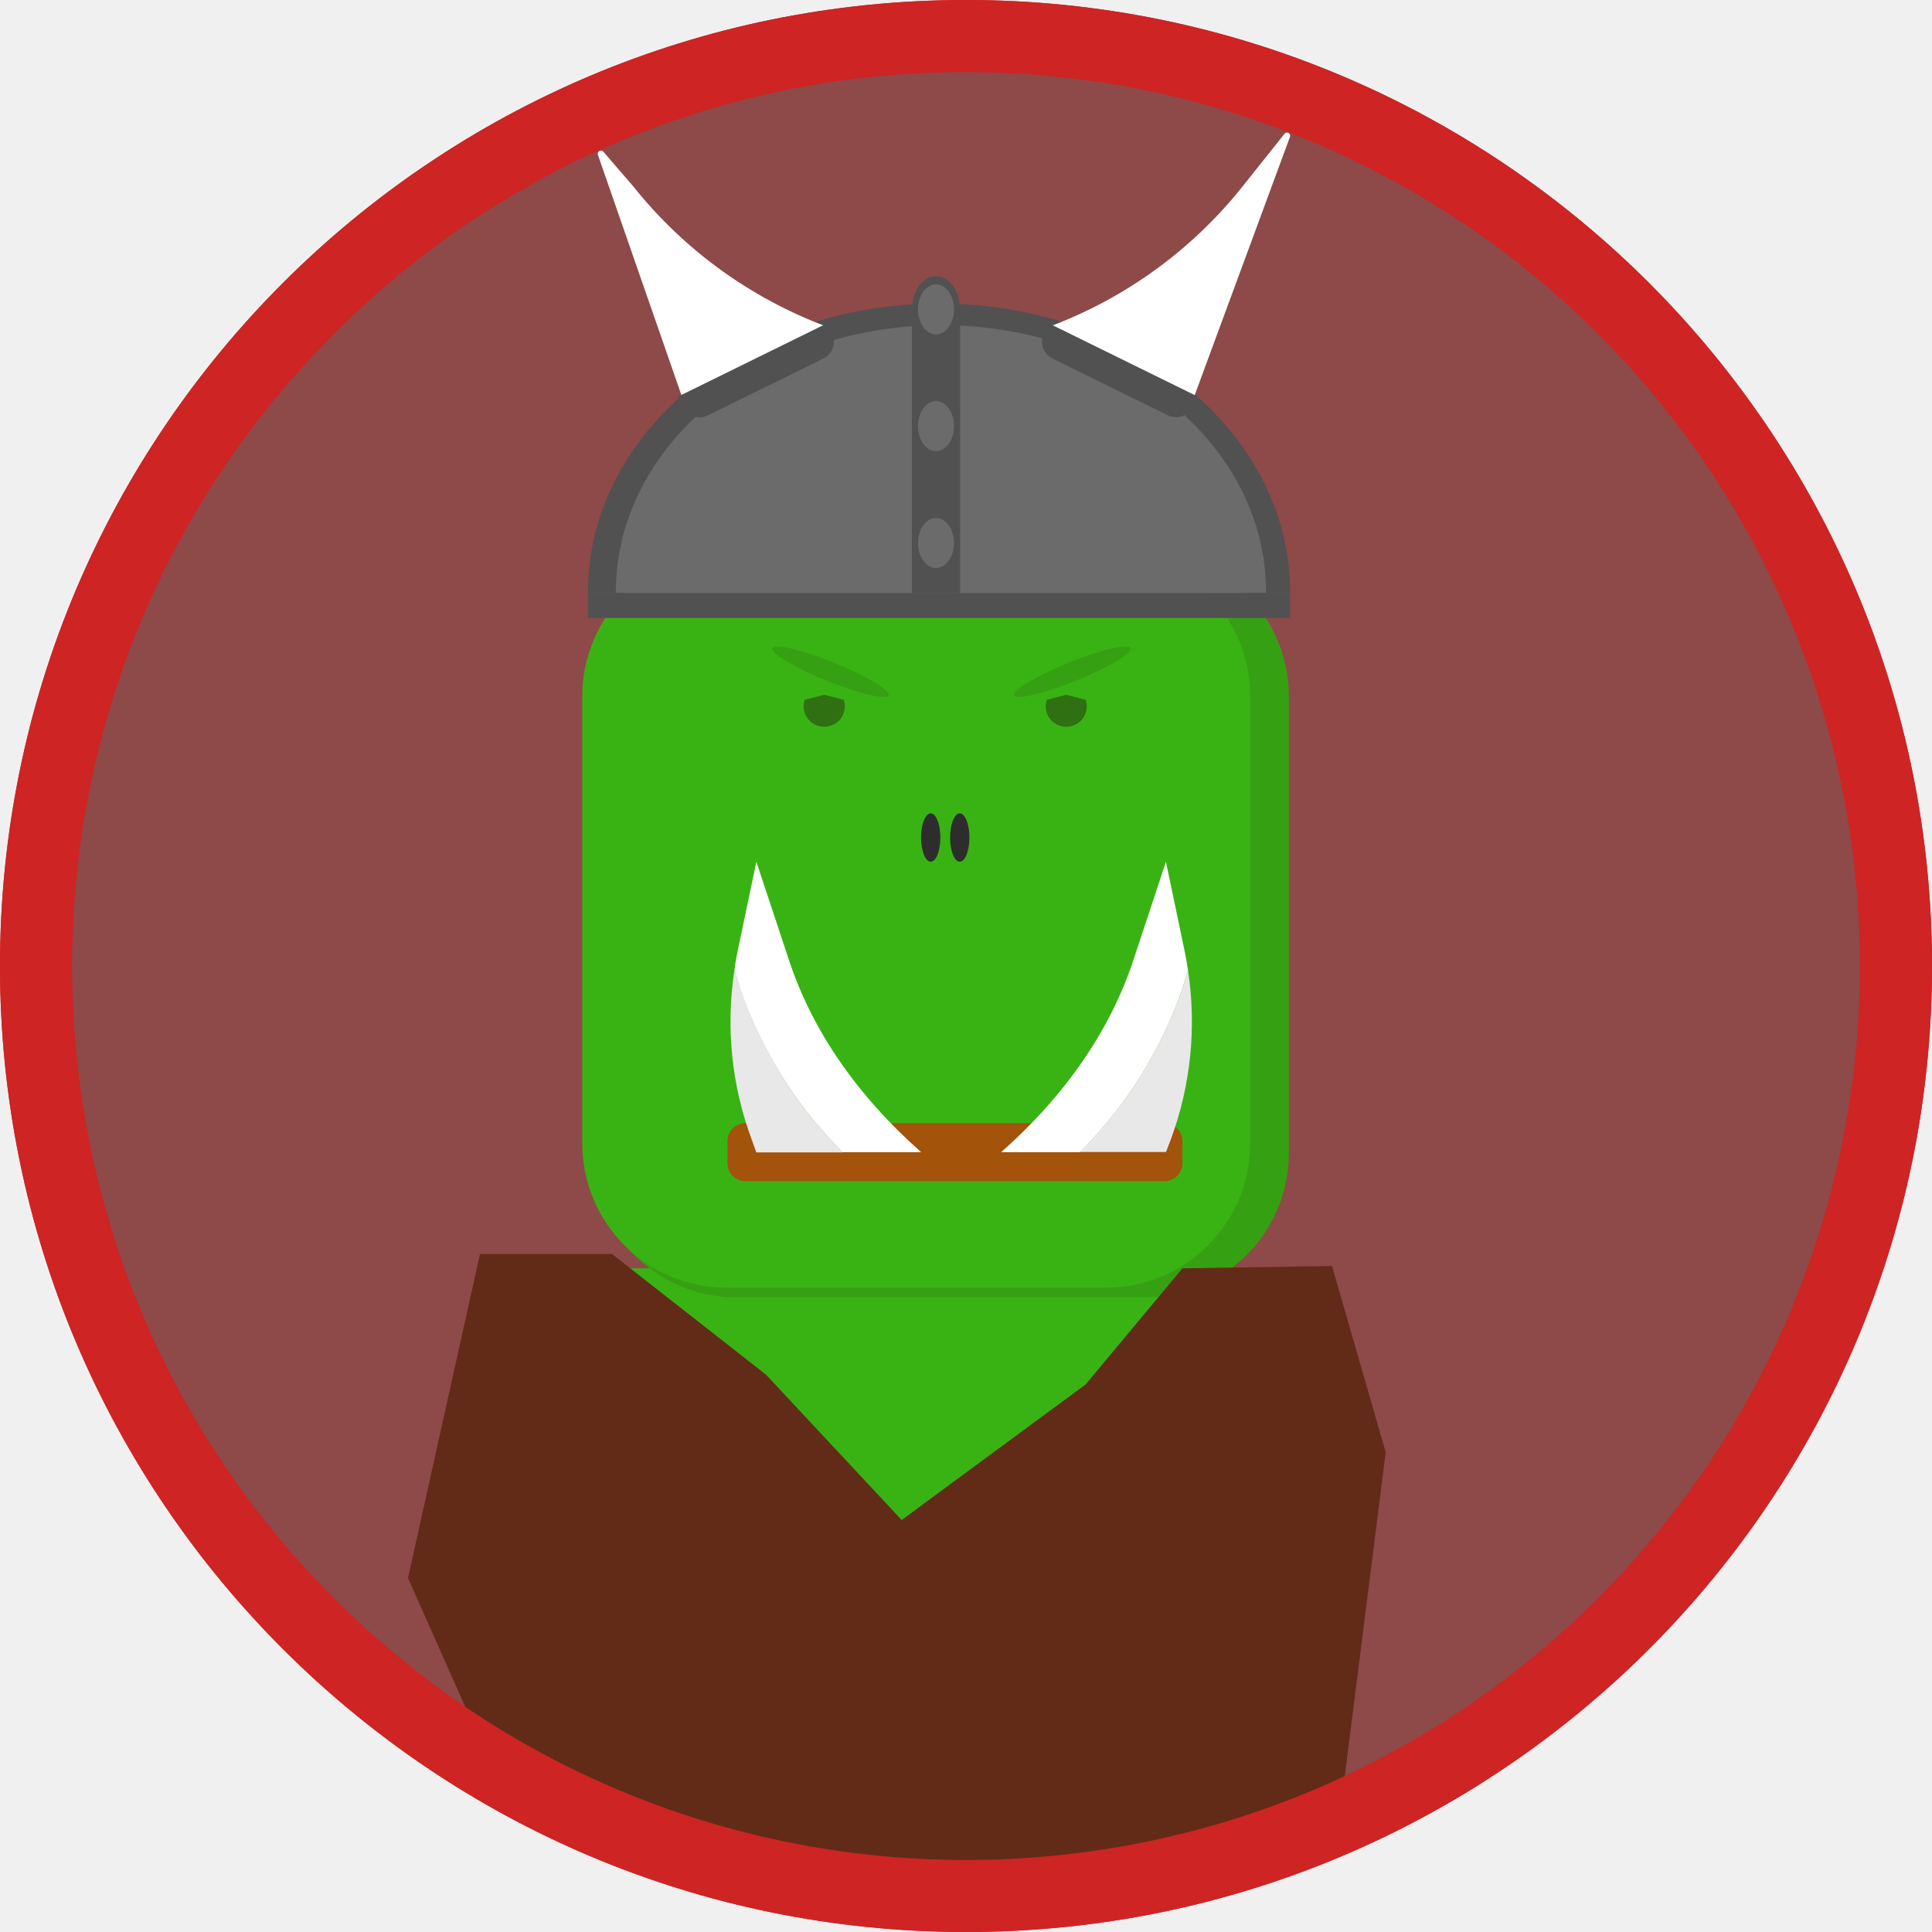
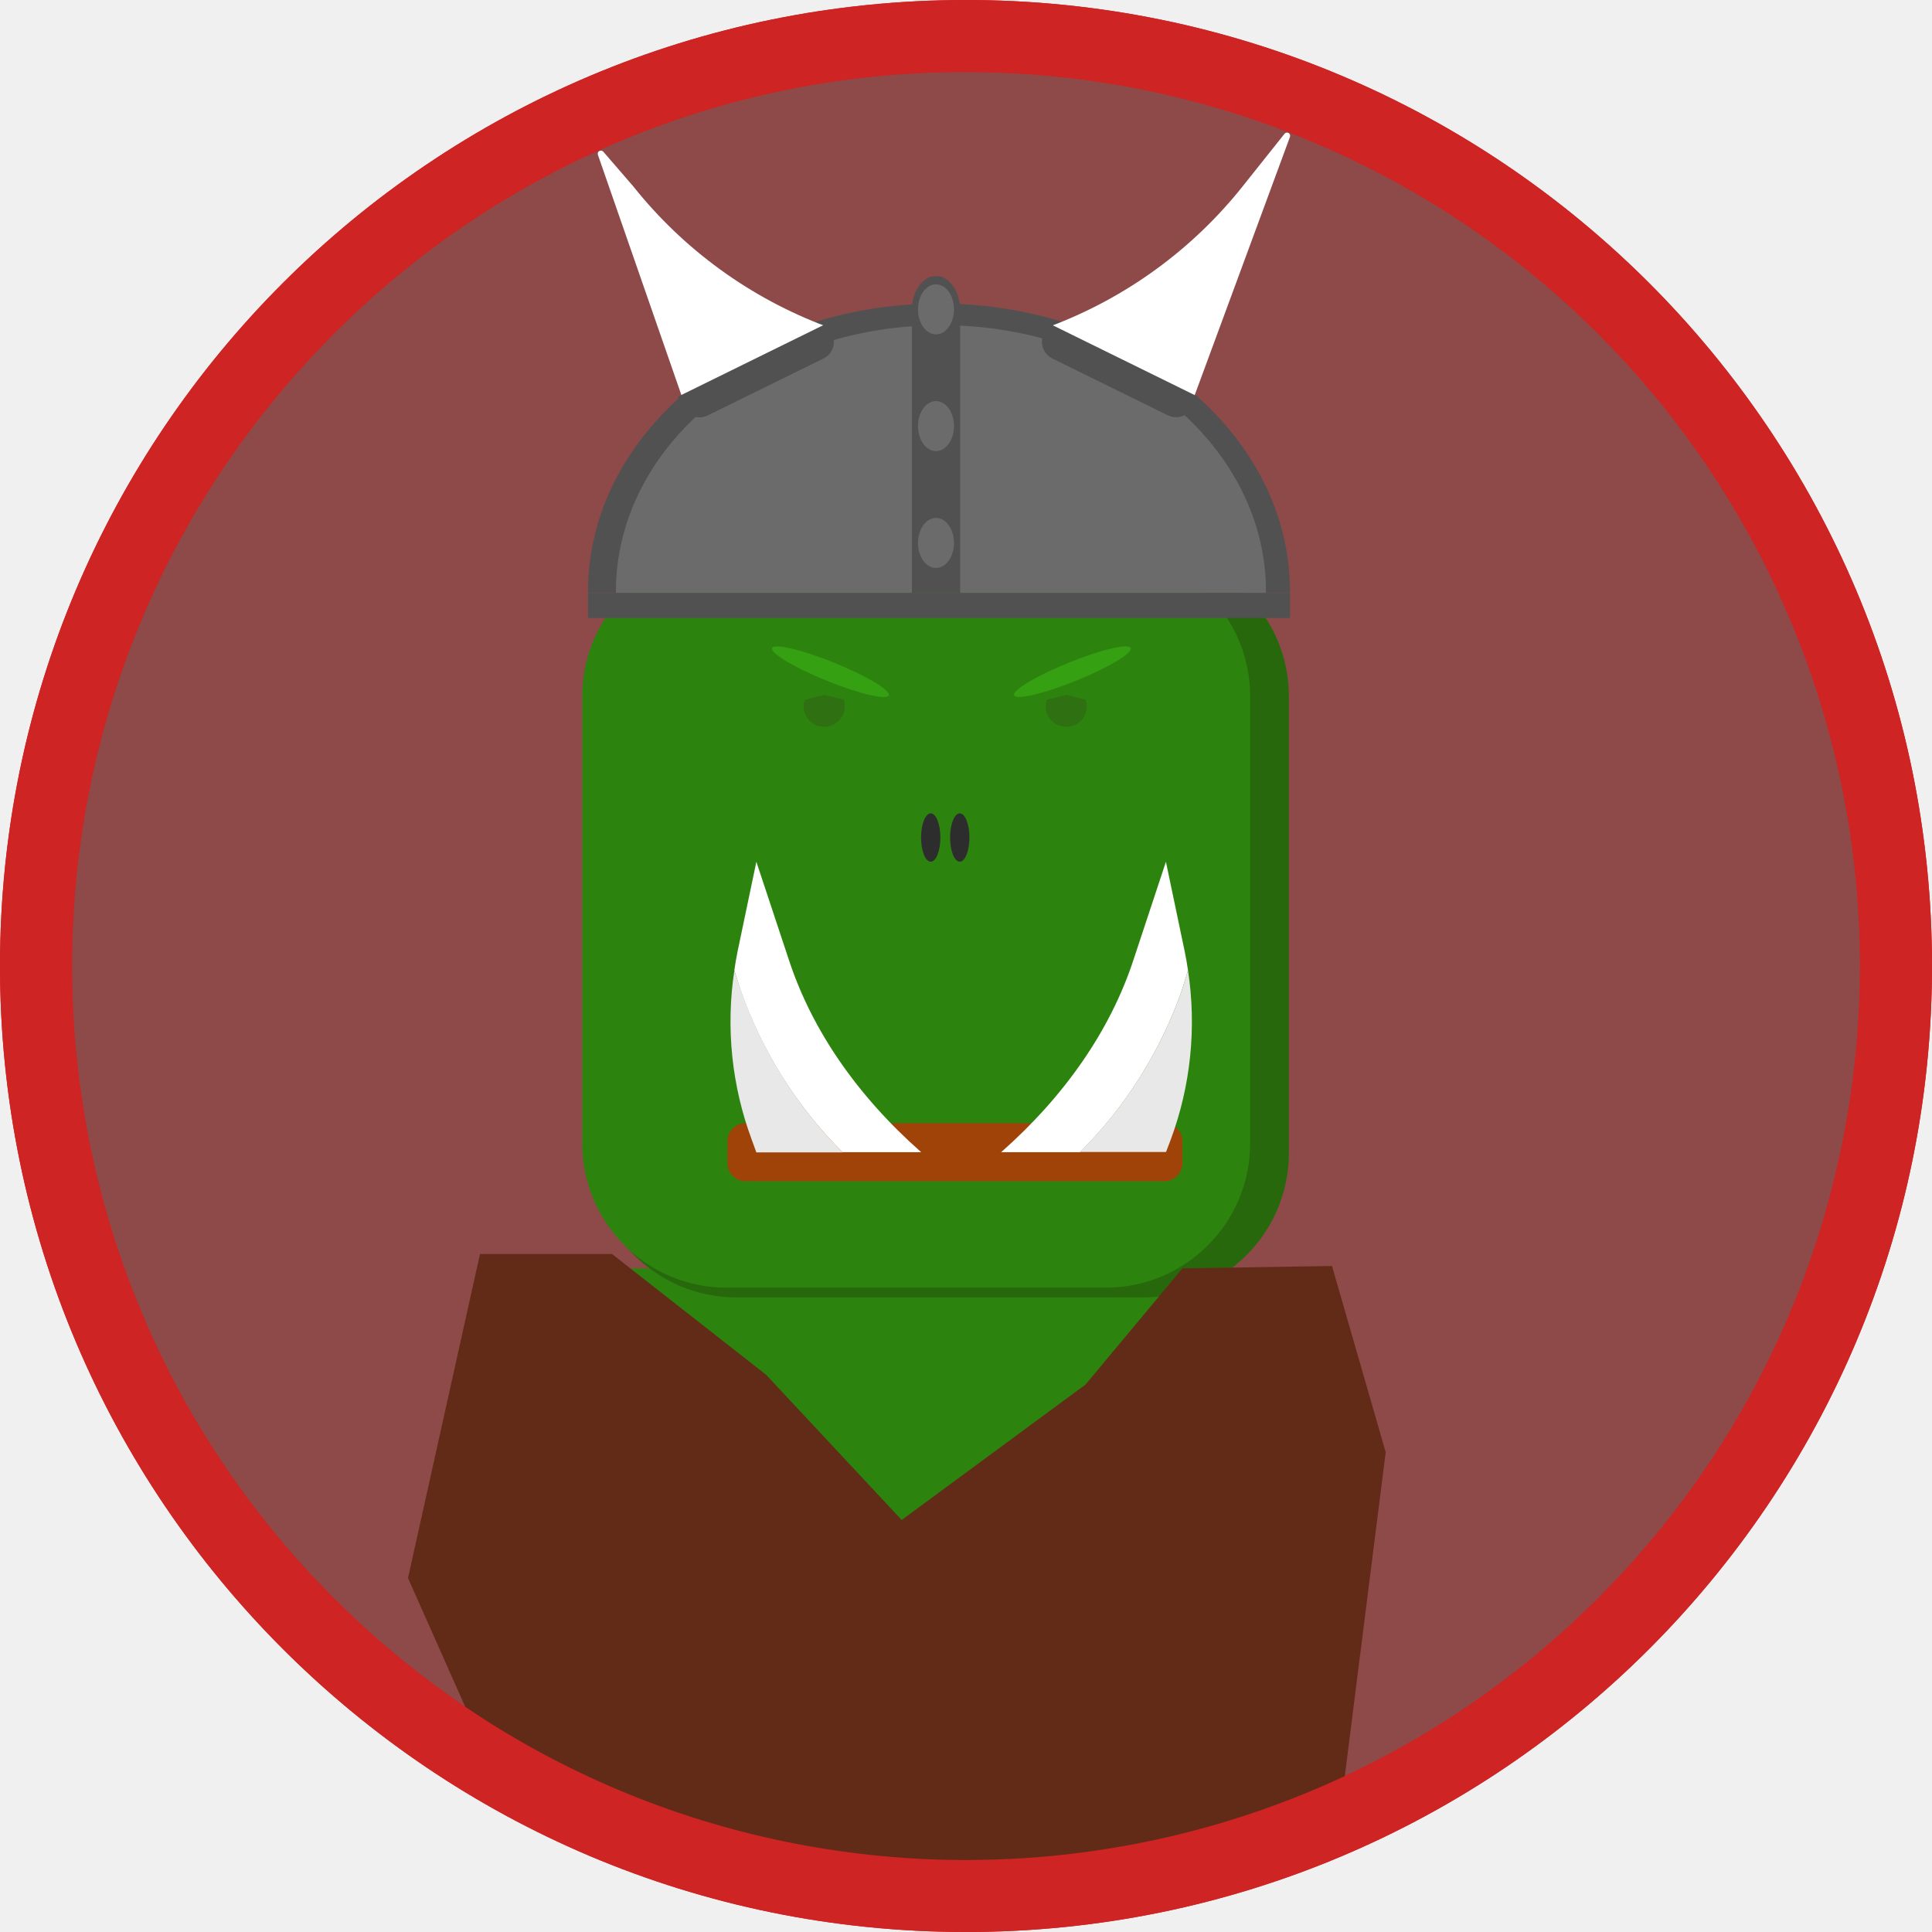
- <svg xmlns="http://www.w3.org/2000/svg" id="Layer_1" data-name="Layer 1" viewBox="0 0 322 322">
-   <defs>
-     <style>.cls-1{fill:#8e4949;}.cls-2{fill:#ce2424;}.cls-3{fill:#39b314;}.cls-4{fill:#36a013;}.cls-5{fill:#da2205;opacity:0.66;}.cls-6{fill:#fff;}.cls-7{fill:#e8e8e8;}.cls-8{fill:#2e7012;}.cls-9{fill:#2d2d2d;}.cls-10{fill:#622b17;}.cls-11{fill:#515151;}.cls-12{fill:#6b6b6b;}</style>
-   </defs>
-   <circle class="cls-1" cx="161" cy="161" r="155" />
-   <path class="cls-2" d="M161,12A149,149,0,0,1,266.36,266.36,149,149,0,0,1,55.64,55.64,148,148,0,0,1,161,12m0-12A161,161,0,1,0,322,161,161,161,0,0,0,161,0Z" />
-   <path class="cls-3" d="M204.45,211.39H96.11a12,12,0,0,0-12,12v70a12,12,0,0,0,12,12L154,316l50.45-4.61a12,12,0,0,0,12-12v-76A12,12,0,0,0,204.45,211.39Z" />
-   <rect class="cls-4" x="98.65" y="92" width="116.16" height="124.23" rx="24.07" />
-   <rect class="cls-3" x="97.04" y="92" width="111.32" height="122.61" rx="24.07" />
-   <rect class="cls-5" x="121.24" y="187.19" width="75.83" height="9.68" rx="3" />
-   <path class="cls-6" d="M198,161.72c-.16-1.05-.33-2.1-.55-3.15l-3.13-14.94-5.46,16.5c-3.84,11.59-11.34,22.48-22,31.9H180A71.69,71.69,0,0,0,197,165Z" />
-   <path class="cls-7" d="M195.1,190A56.56,56.56,0,0,0,198,161.72L197,165A71.69,71.69,0,0,1,180,192h14.34Z" />
-   <path class="cls-6" d="M122.39,161.72c.15-1.05.32-2.1.54-3.15l3.13-14.94,5.47,16.5c3.84,11.59,11.33,22.48,22,31.9H140.41a71.57,71.57,0,0,1-17-27.06Z" />
-   <path class="cls-7" d="M125.31,190a56.56,56.56,0,0,1-2.92-28.24l1.07,3.25a71.57,71.57,0,0,0,17,27.06H126.06Z" />
-   <path class="cls-8" d="M136.44,121h0a3.46,3.46,0,0,0,1.86,0h0a3.4,3.4,0,0,0,2.32-4.37l-3.25-.83-3.24.83A3.39,3.39,0,0,0,136.44,121Z" />
-   <path class="cls-8" d="M176.78,121h0a3.46,3.46,0,0,0,1.86,0h0a3.39,3.39,0,0,0,2.31-4.37l-3.24-.83-3.25.83A3.4,3.4,0,0,0,176.78,121Z" />
-   <ellipse class="cls-9" cx="155.12" cy="139.59" rx="1.61" ry="4.03" />
-   <ellipse class="cls-9" cx="159.96" cy="139.59" rx="1.61" ry="4.03" />
-   <polygon class="cls-10" points="102 209 127.69 229.13 150.28 253.33 180.93 230.75 197.07 211.39 222 211 230.95 242.04 223 305 150 315 84 299 68 263.01 80 209 102 209" />
-   <ellipse class="cls-4" cx="138.41" cy="111.95" rx="1.62" ry="10.48" transform="translate(-17.3 198.24) rotate(-67.96)" />
-   <ellipse class="cls-4" cx="178.74" cy="111.95" rx="10.48" ry="1.62" transform="translate(-28.95 75.25) rotate(-22.04)" />
-   <path class="cls-2" d="M161,12A149,149,0,0,1,266.36,266.36,149,149,0,0,1,55.64,55.64,148,148,0,0,1,161,12m0-12A161,161,0,1,0,322,161,161,161,0,0,0,161,0Z" />
+ <svg xmlns="http://www.w3.org/2000/svg" id="Layer_1" data-name="Layer 1" width="322" height="322" viewBox="0 0 322 322">
+   <g>
+     <g>
+       <circle cx="161" cy="161" r="155" fill="#8e4949" />
+       <path d="M161,12A149,149,0,0,1,266.36,266.36,149,149,0,0,1,55.64,55.64,148,148,0,0,1,161,12m0-12A161,161,0,1,0,322,161,161,161,0,0,0,161,0Z" fill="#ce2424" />
+     </g>
+     <g>
+       <path d="M204.45,211.39H96.11a12,12,0,0,0-12,12v70a12,12,0,0,0,12,12L154,316l50.45-4.61a12,12,0,0,0,12-12v-76A12,12,0,0,0,204.45,211.39Z" fill="#2c840f" />
+       <rect x="98.65" y="92" width="116.16" height="124.23" rx="24.07" fill="#27680c" />
+       <rect x="97.04" y="92" width="111.32" height="122.61" rx="24.07" fill="#2c840f" />
+       <rect x="121.24" y="187.19" width="75.83" height="9.68" rx="3" fill="#da2205" opacity="0.66" />
+       <g>
+         <path d="M198,161.72c-.16-1.05-.33-2.1-.55-3.15l-3.13-14.94-5.46,16.5c-3.84,11.59-11.34,22.48-22,31.9H180A71.69,71.69,0,0,0,197,165Z" fill="#fff" />
+         <path d="M195.1,190A56.56,56.56,0,0,0,198,161.72L197,165A71.69,71.69,0,0,1,180,192h14.34Z" fill="#e8e8e8" />
+       </g>
+       <g>
+         <path d="M122.39,161.72c.15-1.05.32-2.1.54-3.15l3.13-14.94,5.47,16.5c3.84,11.59,11.33,22.48,22,31.9H140.41a71.57,71.57,0,0,1-17-27.06Z" fill="#fff" />
+         <path d="M125.31,190a56.56,56.56,0,0,1-2.92-28.24l1.07,3.25a71.57,71.57,0,0,0,17,27.06H126.06Z" fill="#e8e8e8" />
+       </g>
+       <path d="M136.44,121h0a3.46,3.46,0,0,0,1.86,0h0a3.4,3.4,0,0,0,2.32-4.37l-3.25-.83-3.24.83A3.39,3.39,0,0,0,136.44,121Z" fill="#2e7012" />
+       <path d="M176.78,121h0a3.46,3.46,0,0,0,1.86,0h0a3.39,3.39,0,0,0,2.31-4.37l-3.24-.83-3.25.83A3.4,3.4,0,0,0,176.78,121Z" fill="#2e7012" />
+       <ellipse cx="155.12" cy="139.59" rx="1.61" ry="4.03" fill="#2d2d2d" />
+       <ellipse cx="159.96" cy="139.59" rx="1.61" ry="4.03" fill="#2d2d2d" />
+       <polygon points="102 209 127.69 229.13 150.28 253.33 180.93 230.75 197.07 211.39 222 211 230.95 242.04 223 305 150 315 84 299 68 263.01 80 209 102 209" fill="#622b17" />
+       <ellipse cx="138.41" cy="111.95" rx="1.62" ry="10.48" transform="translate(-17.3 198.24) rotate(-67.96)" fill="#36a013" />
+       <ellipse cx="178.74" cy="111.95" rx="10.48" ry="1.62" transform="translate(-28.95 75.25) rotate(-22.04)" fill="#36a013" />
+     </g>
+     <path d="M161,12A149,149,0,0,1,266.36,266.36,149,149,0,0,1,55.64,55.64,148,148,0,0,1,161,12m0-12A161,161,0,1,0,322,161,161,161,0,0,0,161,0Z" fill="#ce2424" />
+   </g>
  <g id="helm">
-     <path class="cls-11" d="M215,98.59c0-26.49-26.19-48-58.5-48S98,72.1,98,98.59c0,.08,0,.16,0,.24H215C215,98.75,215,98.67,215,98.59Z" />
-     <path class="cls-12" d="M211,98.61c0-23.66-22.56-43-51-44.34V98.83h51C211,98.76,211,98.68,211,98.61Z" />
-     <path class="cls-12" d="M102.65,98.61c0,.07,0,.15,0,.22H152V54.37C124.34,56.38,102.65,75.41,102.65,98.61Z" />
-     <path class="cls-11" d="M160,54.27V51.56c0-3.06-1.8-5.56-4-5.56s-4,2.5-4,5.56v2.81c1.59-.11,3.2-.18,4.82-.18C157.89,54.19,159,54.22,160,54.27Z" />
-     <path class="cls-11" d="M156.82,54.19c-1.62,0-3.23.07-4.82.18V98.83h8V54.27C159,54.22,157.89,54.19,156.82,54.19Z" />
-     <ellipse class="cls-12" cx="156" cy="51.56" rx="3" ry="4.17" />
-     <ellipse class="cls-12" cx="156" cy="71.02" rx="3" ry="4.17" />
-     <ellipse class="cls-12" cx="156" cy="90.49" rx="3" ry="4.17" />
-     <rect class="cls-11" x="98" y="98.83" width="117" height="4.17" />
-     <path class="cls-6" d="M137.68,54.4,113.84,66.63,99.65,25.8a.53.53,0,0,1,.91-.51l5,5.79A74.48,74.48,0,0,0,137.68,54.4Z" />
-     <path class="cls-11" d="M112.66,59.74h27.68a0,0,0,0,1,0,0v1.92a3.08,3.08,0,0,1-3.08,3.08H115.74a3.08,3.08,0,0,1-3.08-3.08V59.74A0,0,0,0,1,112.66,59.74Z" transform="translate(-14.48 62.23) rotate(-26.19)" />
-     <path class="cls-6" d="M175,54.4l23.83,12.23L215,22.8a.53.53,0,0,0-.91-.51l-7,8.79A74.45,74.45,0,0,1,175,54.4Z" />
-     <path class="cls-11" d="M175.45,59.74h21.39A3.15,3.15,0,0,1,200,62.89v1.85a0,0,0,0,1,0,0H172.3a0,0,0,0,1,0,0V62.89A3.15,3.15,0,0,1,175.45,59.74Z" transform="translate(325.69 200.25) rotate(-153.81)" />
+     <path d="M215,98.59c0-26.49-26.19-48-58.5-48S98,72.1,98,98.59c0,.08,0,.16,0,.24H215C215,98.75,215,98.67,215,98.59Z" fill="#515151" />
+     <g>
+       <path d="M211,98.61c0-23.66-22.56-43-51-44.34V98.83h51C211,98.76,211,98.68,211,98.61Z" fill="#6b6b6b" />
+       <path d="M102.65,98.61c0,.07,0,.15,0,.22H152V54.37C124.34,56.38,102.65,75.41,102.65,98.61Z" fill="#6b6b6b" />
+       <path d="M160,54.27V51.56c0-3.06-1.8-5.56-4-5.56s-4,2.5-4,5.56v2.81c1.59-.11,3.2-.18,4.82-.18C157.89,54.19,159,54.22,160,54.27Z" fill="#515151" />
+       <path d="M156.82,54.19c-1.62,0-3.23.07-4.82.18V98.83h8V54.27C159,54.22,157.89,54.19,156.82,54.19Z" fill="#515151" />
+     </g>
+     <ellipse cx="156" cy="51.56" rx="3" ry="4.17" fill="#6b6b6b" />
+     <ellipse cx="156" cy="71.02" rx="3" ry="4.17" fill="#6b6b6b" />
+     <ellipse cx="156" cy="90.49" rx="3" ry="4.17" fill="#6b6b6b" />
+     <rect x="98" y="98.83" width="117" height="4.17" fill="#515151" />
+     <path d="M137.68,54.4,113.84,66.63,99.65,25.8a.53.53,0,0,1,.91-.51l5,5.79A74.48,74.48,0,0,0,137.68,54.4Z" fill="#fff" />
+     <path d="M112.66,59.74h27.68a0,0,0,0,1,0,0v1.92a3.08,3.08,0,0,1-3.08,3.08H115.74a3.08,3.08,0,0,1-3.08-3.08V59.74A0,0,0,0,1,112.66,59.74Z" transform="translate(-14.48 62.23) rotate(-26.19)" fill="#515151" />
+     <path d="M175,54.4l23.83,12.23L215,22.8a.53.53,0,0,0-.91-.51l-7,8.79A74.45,74.45,0,0,1,175,54.4Z" fill="#fff" />
+     <path d="M175.45,59.74h21.39A3.15,3.15,0,0,1,200,62.89v1.85a0,0,0,0,1,0,0H172.3a0,0,0,0,1,0,0V62.89A3.15,3.15,0,0,1,175.45,59.74Z" transform="translate(325.69 200.25) rotate(-153.81)" fill="#515151" />
  </g>
</svg>
